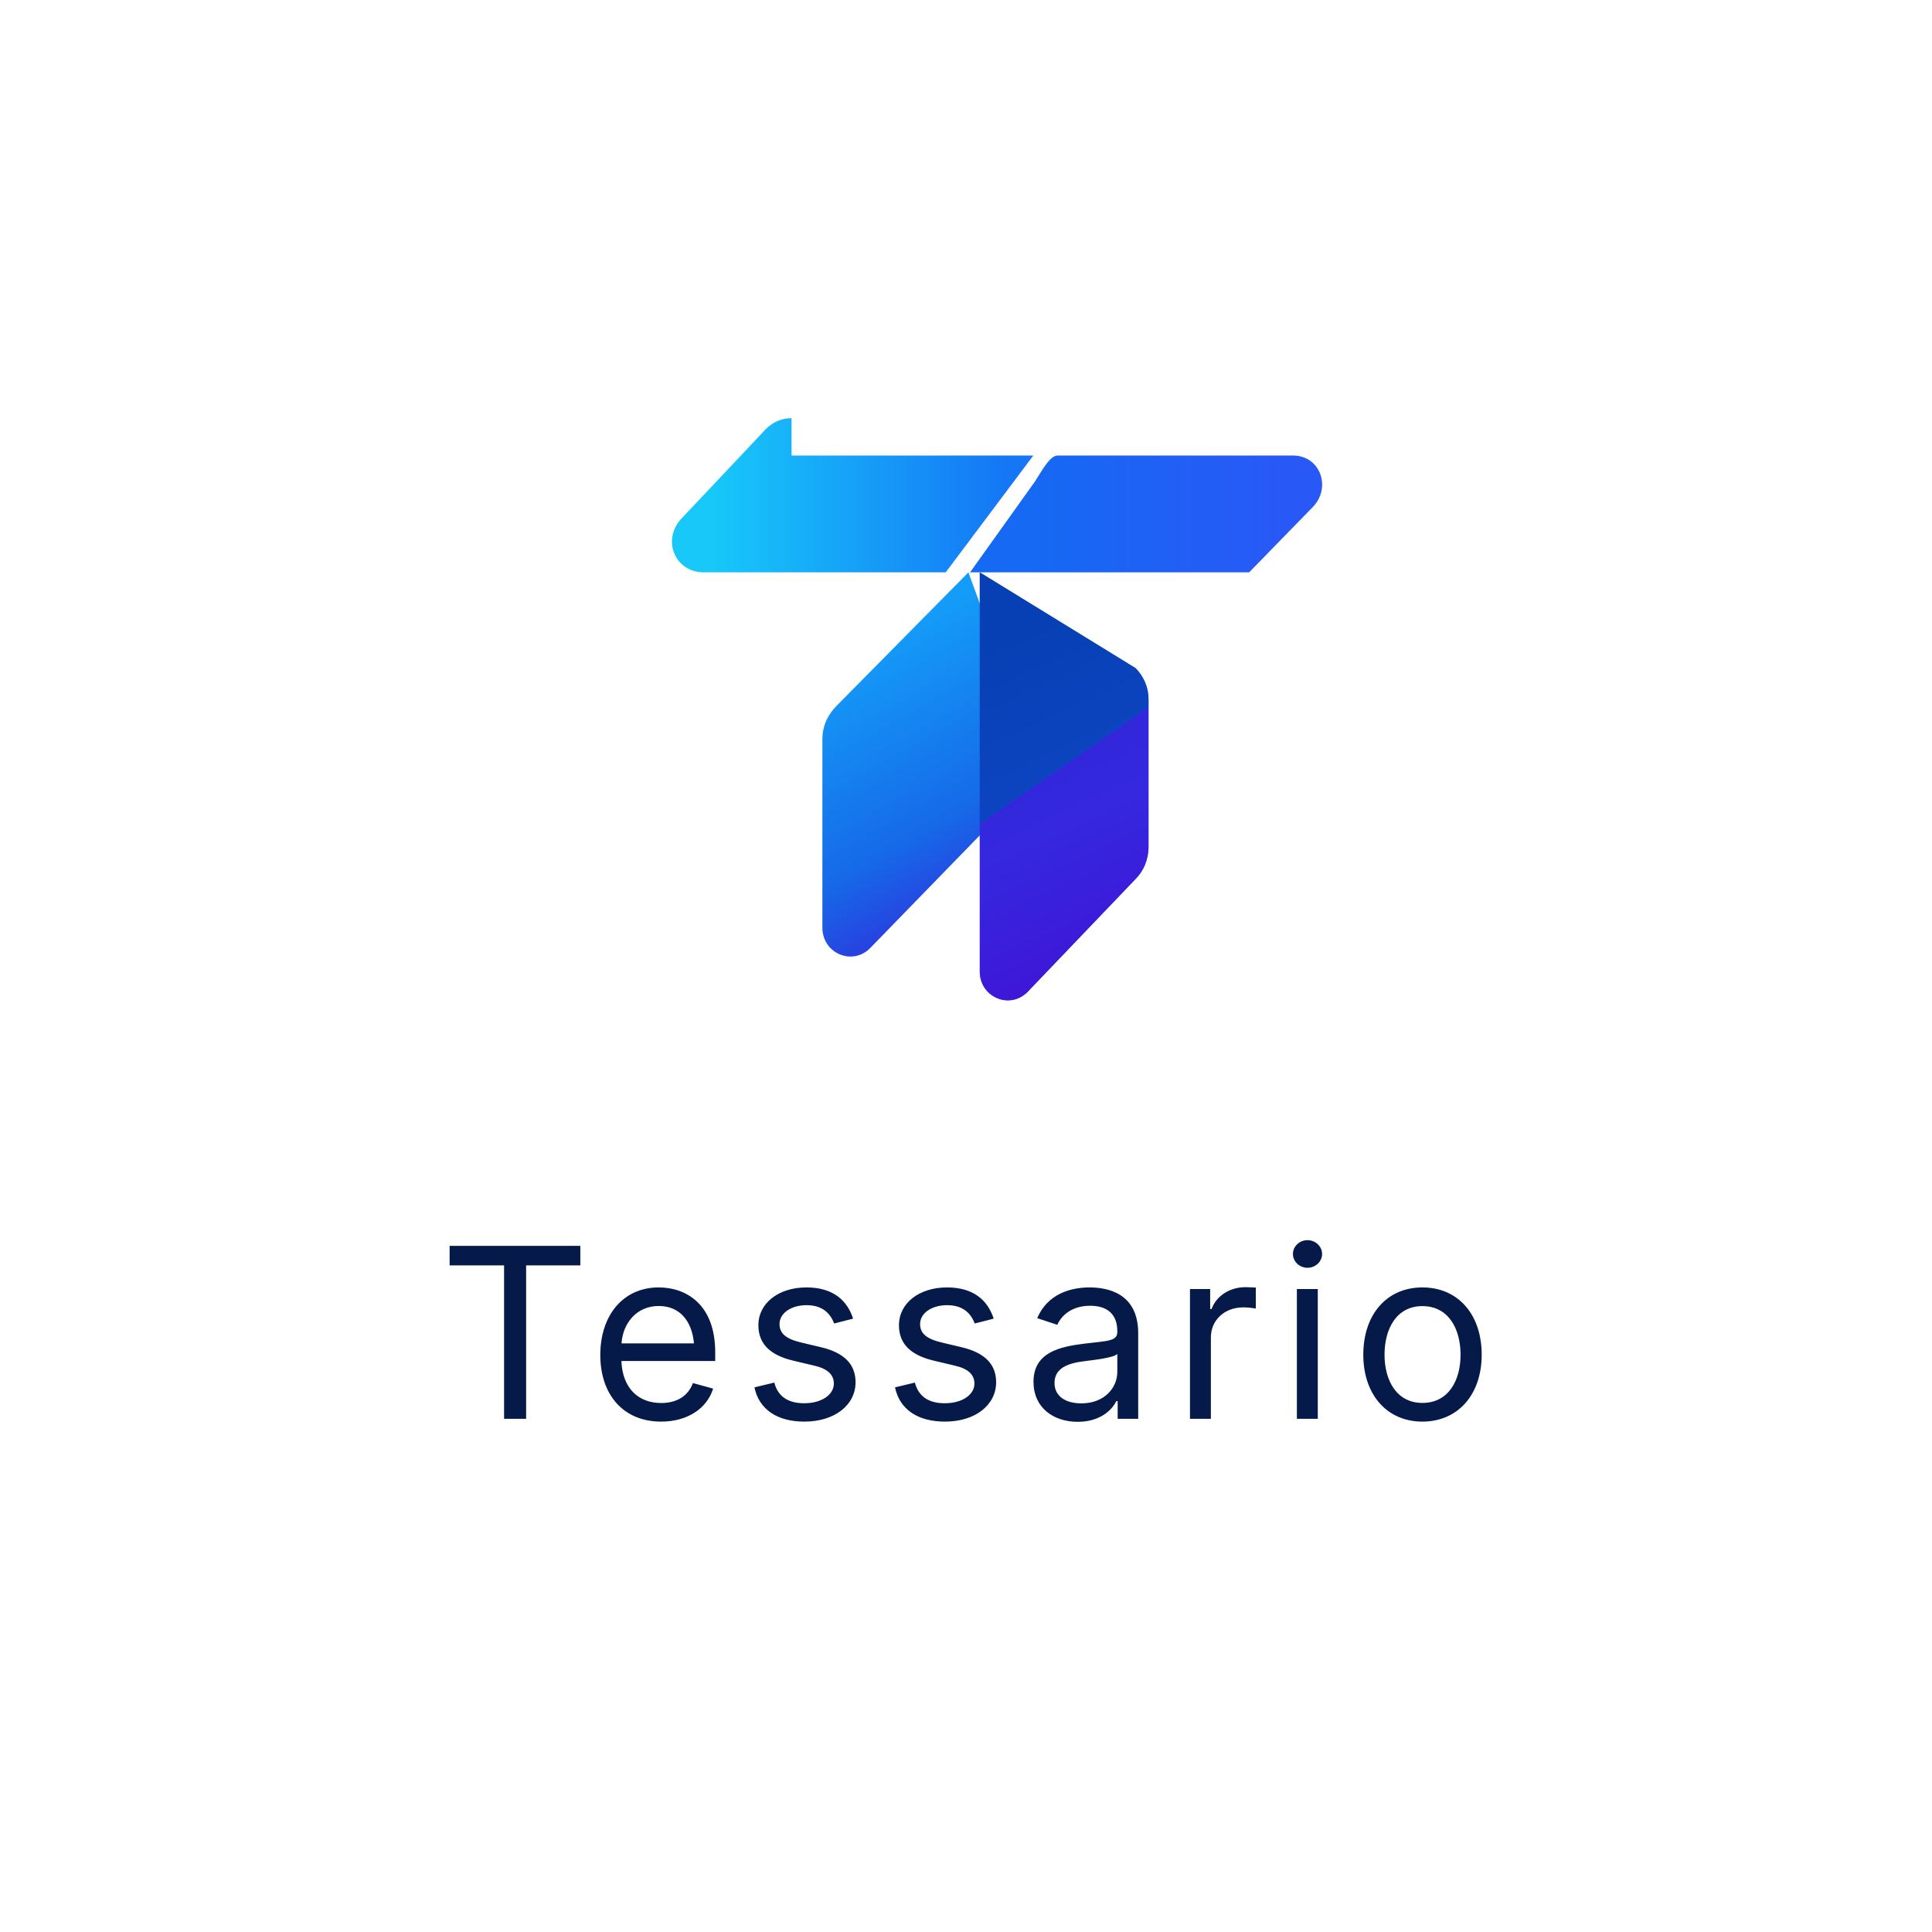
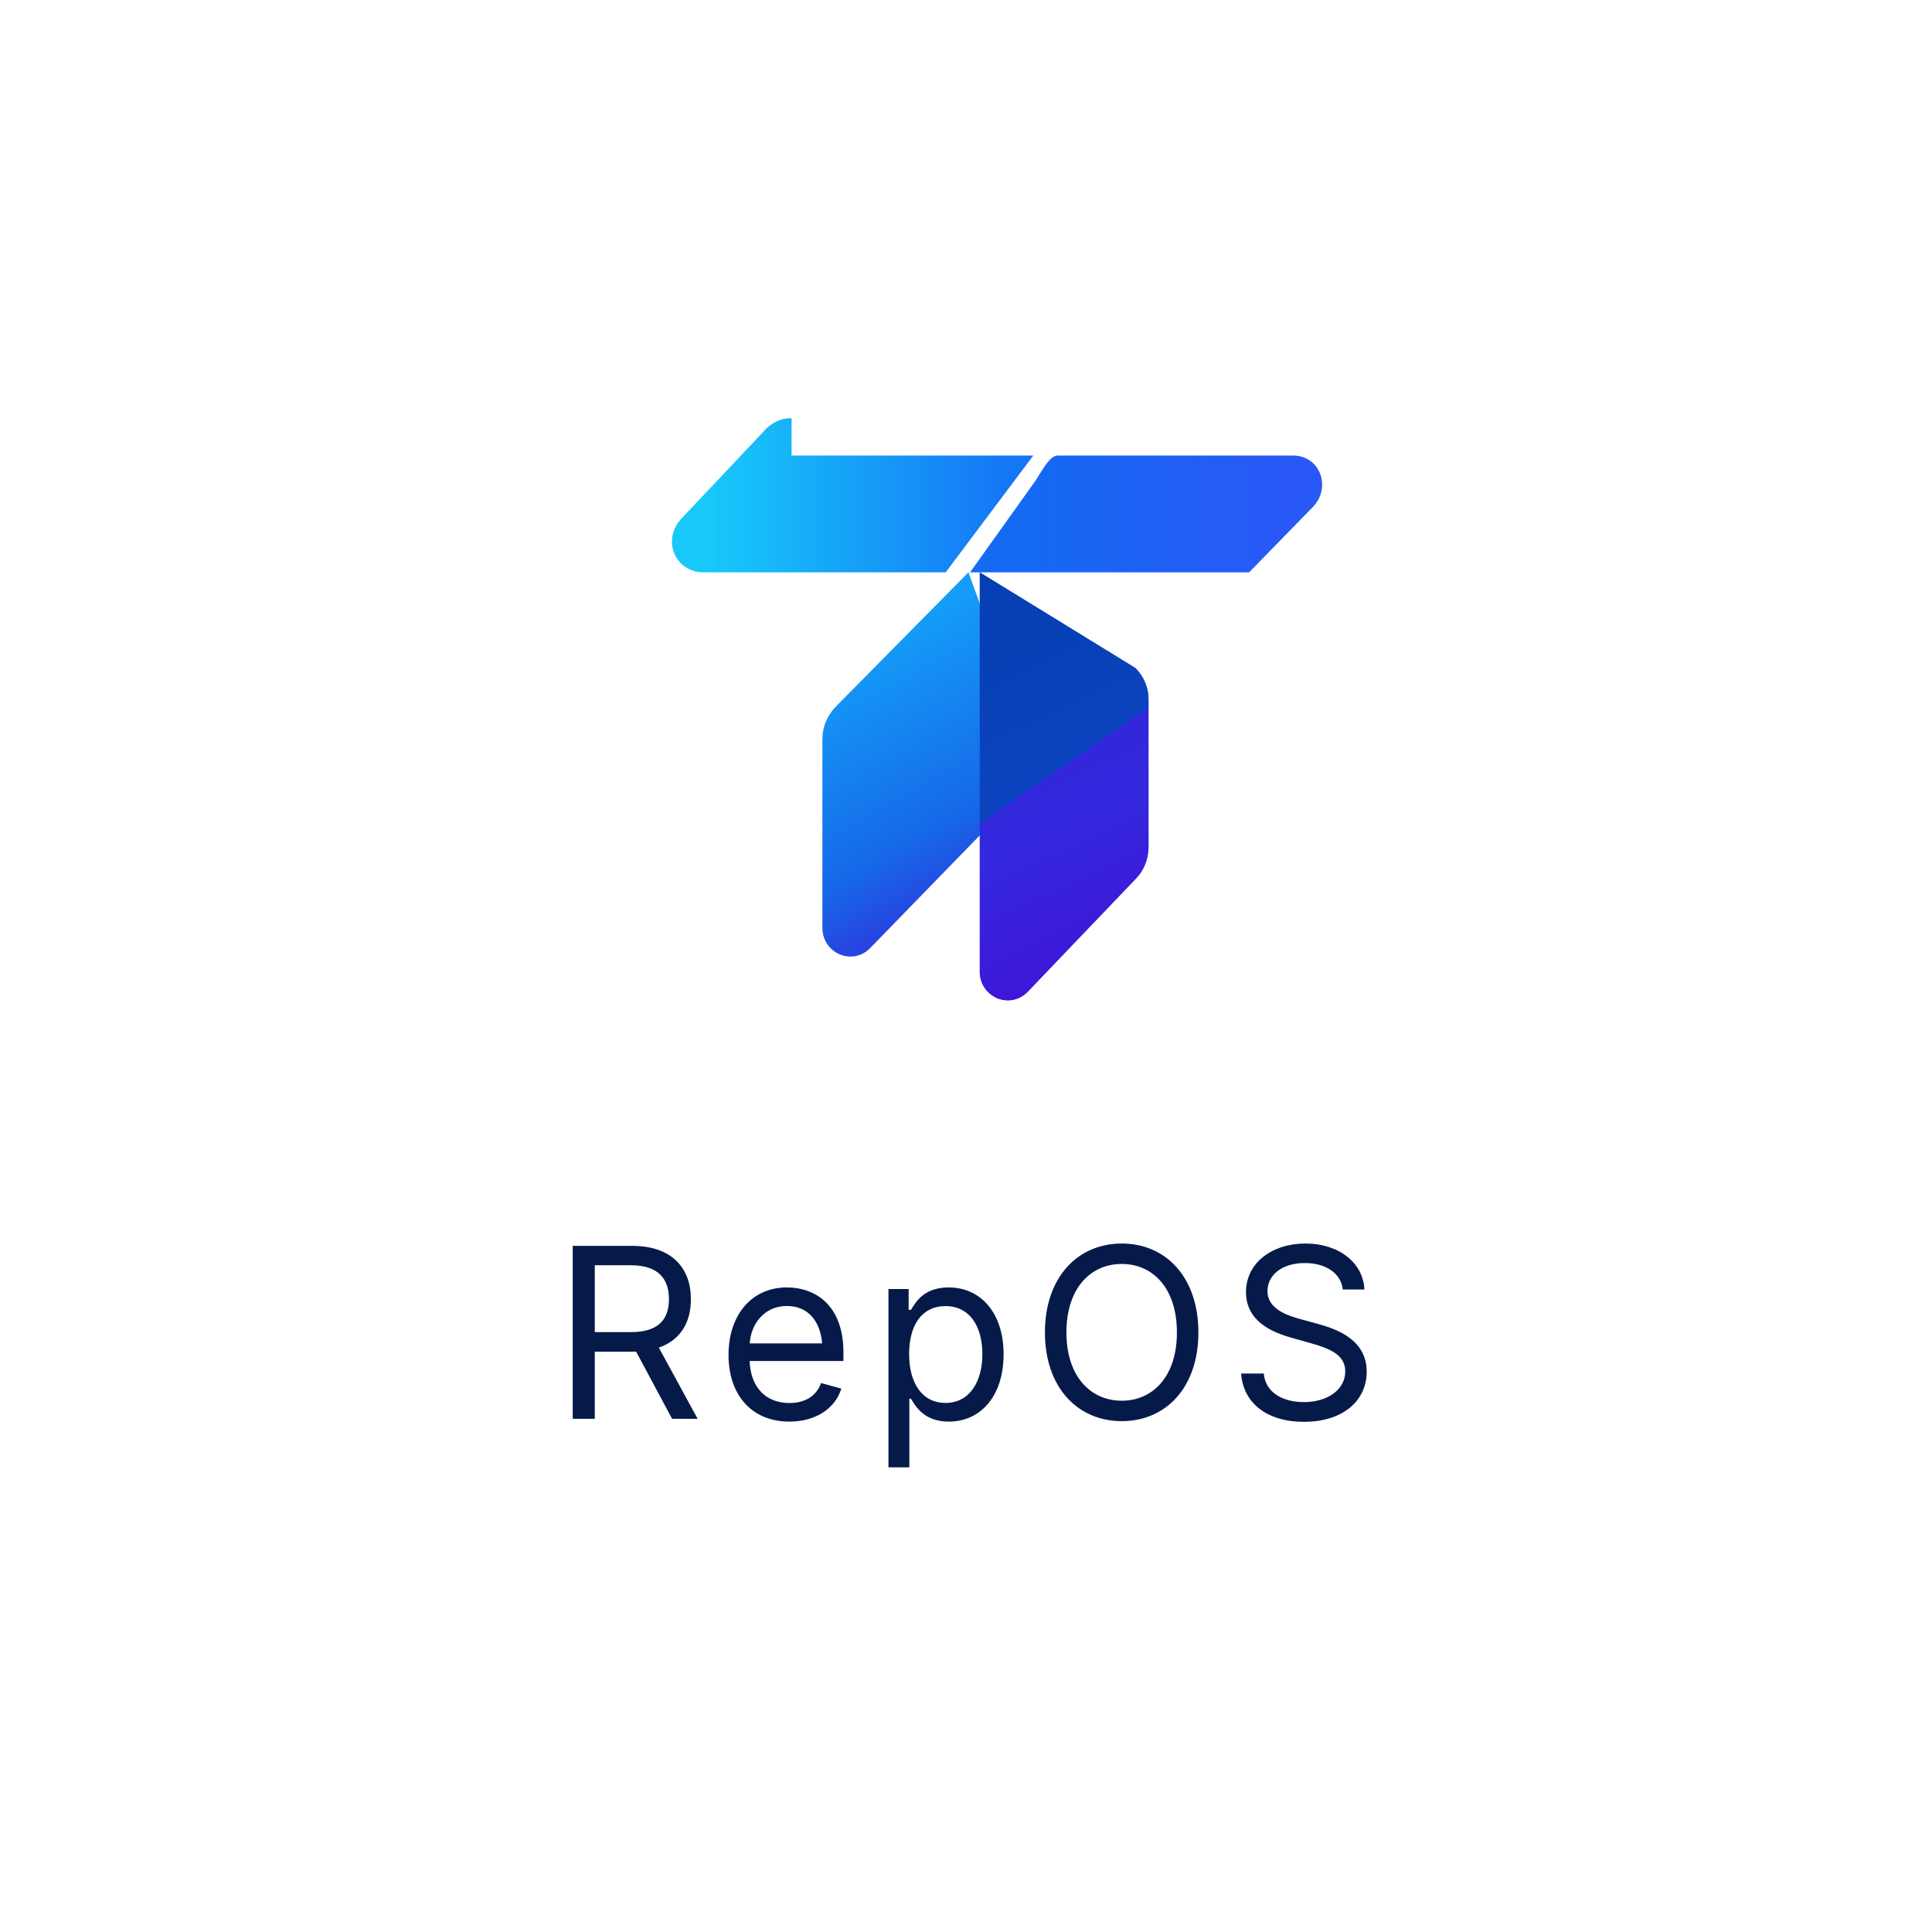
<svg xmlns="http://www.w3.org/2000/svg" viewBox="0 0 1024 1024" role="img" aria-labelledby="title">
  <rect width="1024" height="1024" fill="#fff" />
  <g transform="translate(300 152) scale(.86)">
    <defs>
      <linearGradient id="logoTopLeft" x1="90" x2="270" y1="148" y2="148" gradientUnits="userSpaceOnUse">
        <stop offset="0" stop-color="#17C8F9" />
        <stop offset="1" stop-color="#1577F6" />
      </linearGradient>
      <linearGradient id="logoTopRight" x1="286" x2="438" y1="148" y2="148" gradientUnits="userSpaceOnUse">
        <stop offset="0" stop-color="#1569F3" />
        <stop offset="1" stop-color="#2859F6" />
      </linearGradient>
      <linearGradient id="logoStemLeft" x1="228" x2="332" y1="196" y2="380" gradientUnits="userSpaceOnUse">
        <stop offset="0" stop-color="#149DF8" />
        <stop offset="0.56" stop-color="#1669E8" />
        <stop offset="1" stop-color="#3A19D8" />
      </linearGradient>
      <linearGradient id="logoStemRight" x1="300" x2="388" y1="208" y2="398" gradientUnits="userSpaceOnUse">
        <stop offset="0" stop-color="#084DC6" />
        <stop offset="0.55" stop-color="#1E5EF5" />
        <stop offset="1" stop-color="#4611D2" />
      </linearGradient>
    </defs>
    <path fill="url(#logoTopLeft)" d="M139 104h149l-54 72H85c-18 0-26-20-14-33l50-53c5-6 11-9 18-9z" />
    <path fill="url(#logoTopRight)" d="M303 104h145c17 0 24 20 12 32l-39 40H249l40-56c4-6 9-16 14-16z" />
    <path fill="url(#logoStemLeft)" d="M248 176 167 258c-6 6-9 13-9 21v116c0 16 19 24 30 12l105-108z" />
    <path fill="url(#logoStemRight)" d="M255 176v246c0 16 19 24 30 12l66-69c5-5 8-12 8-20v-91c0-7-3-14-8-19z" />
    <path fill="#073BAF" opacity=".72" d="m255 176 96 59c5 5 8 12 8 19v5L255 331z" />
    <path fill="#3D16D8" opacity=".74" d="m255 331 104-72v86c0 8-3 15-8 20l-66 69c-11 12-30 4-30-12z" />
  </g>
-   <text x="512" y="752" fill="#061A4A" font-family="Aptos, Inter, Segoe UI, Arial, sans-serif" font-size="126" font-weight="400" text-anchor="middle" letter-spacing="8">Tessario</text>
+   <text x="512" y="752" fill="#061A4A" font-family="Aptos, Inter, Segoe UI, Arial, sans-serif" font-size="126" font-weight="400" text-anchor="middle" letter-spacing="8">RepOS</text>
</svg>
